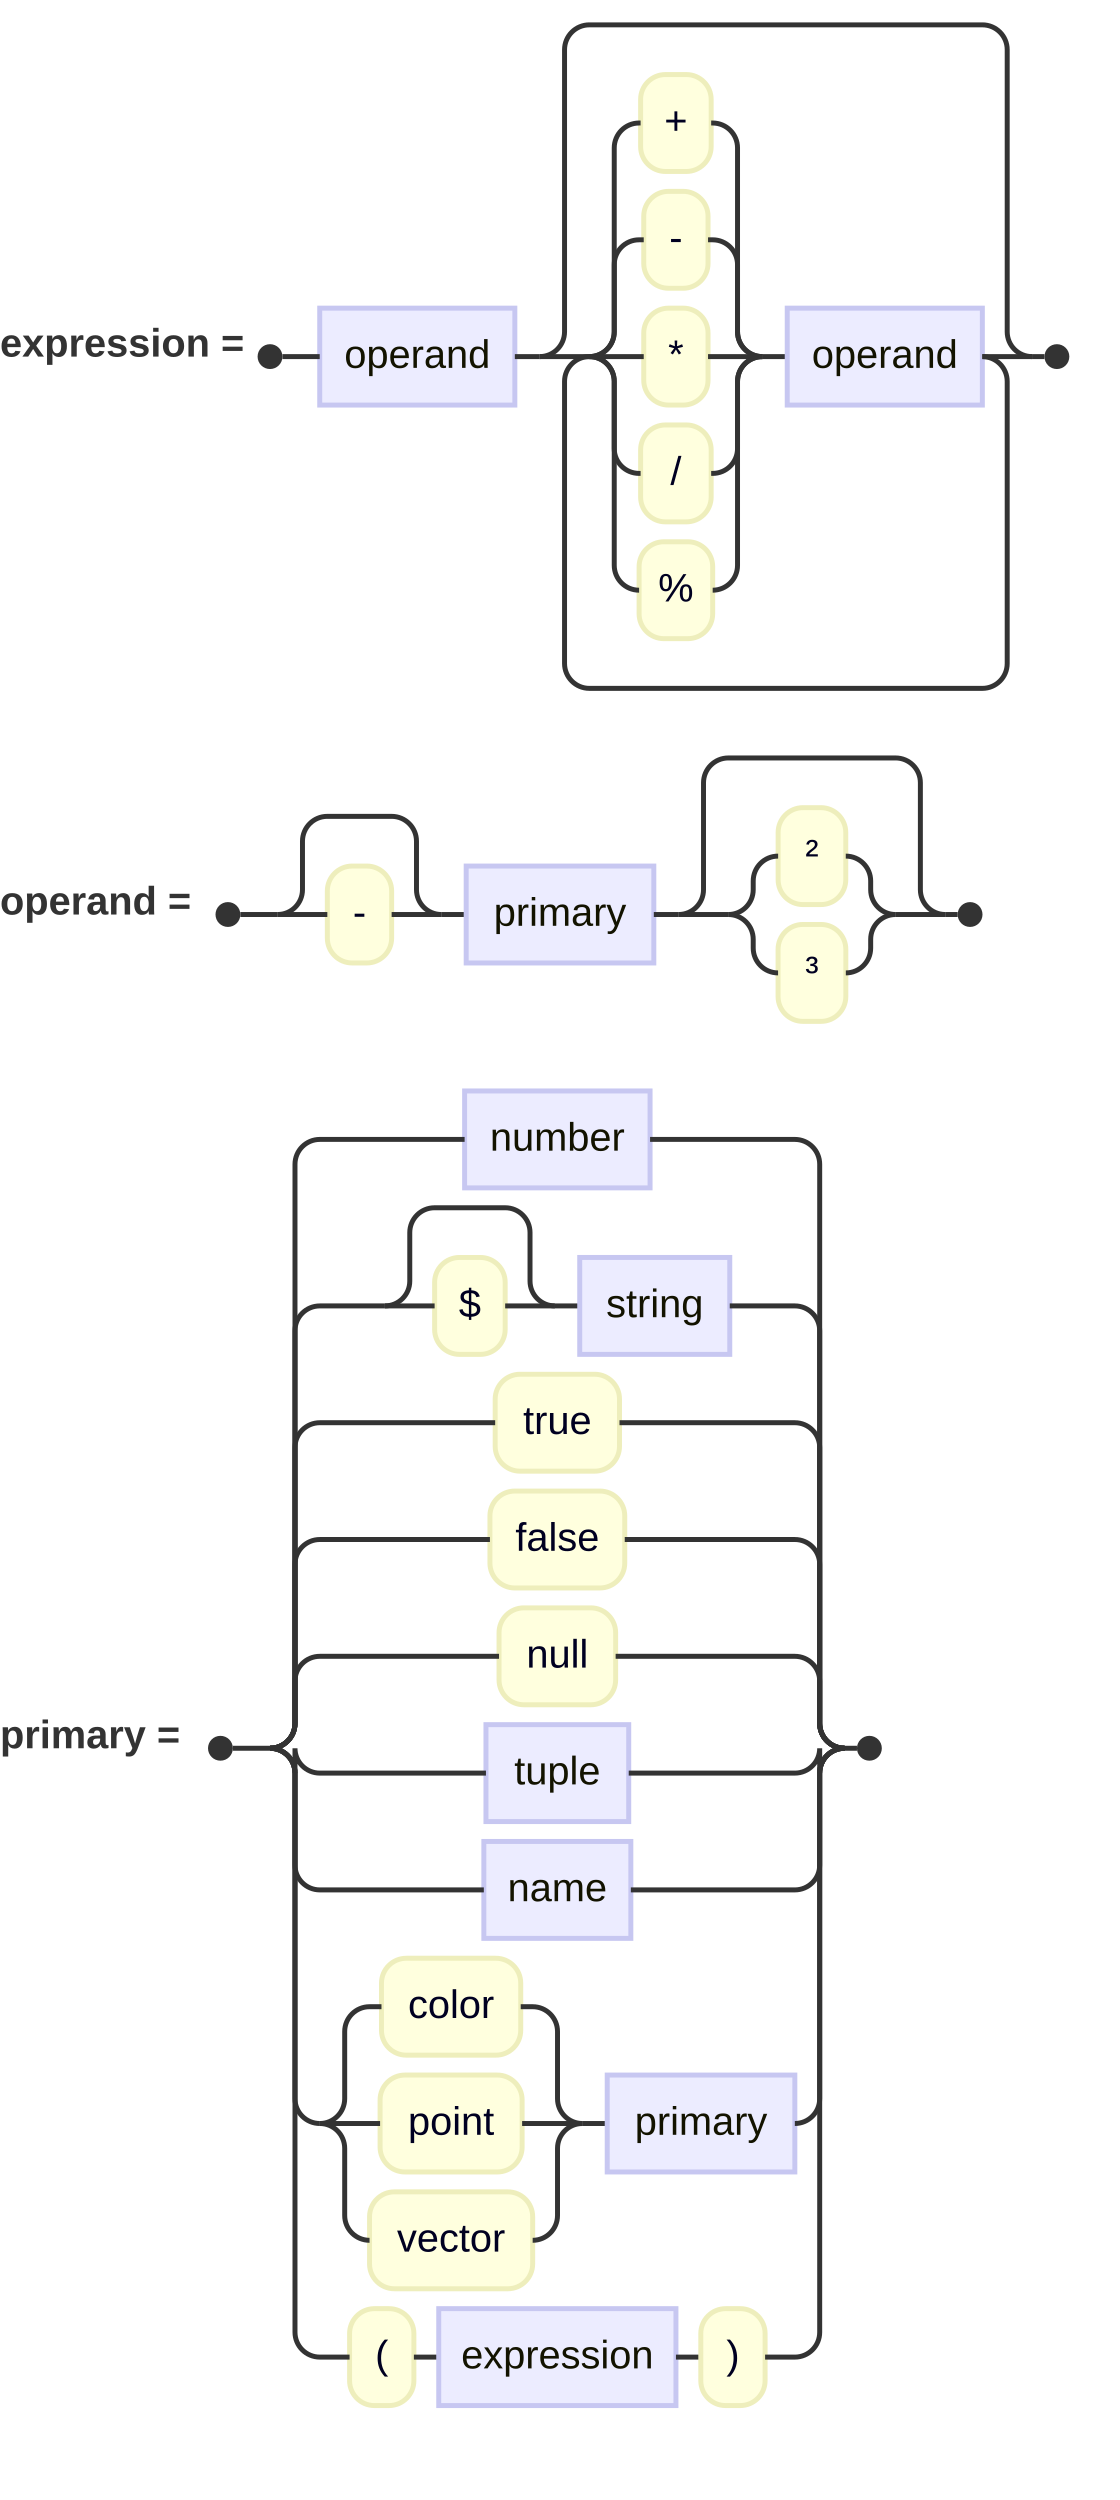
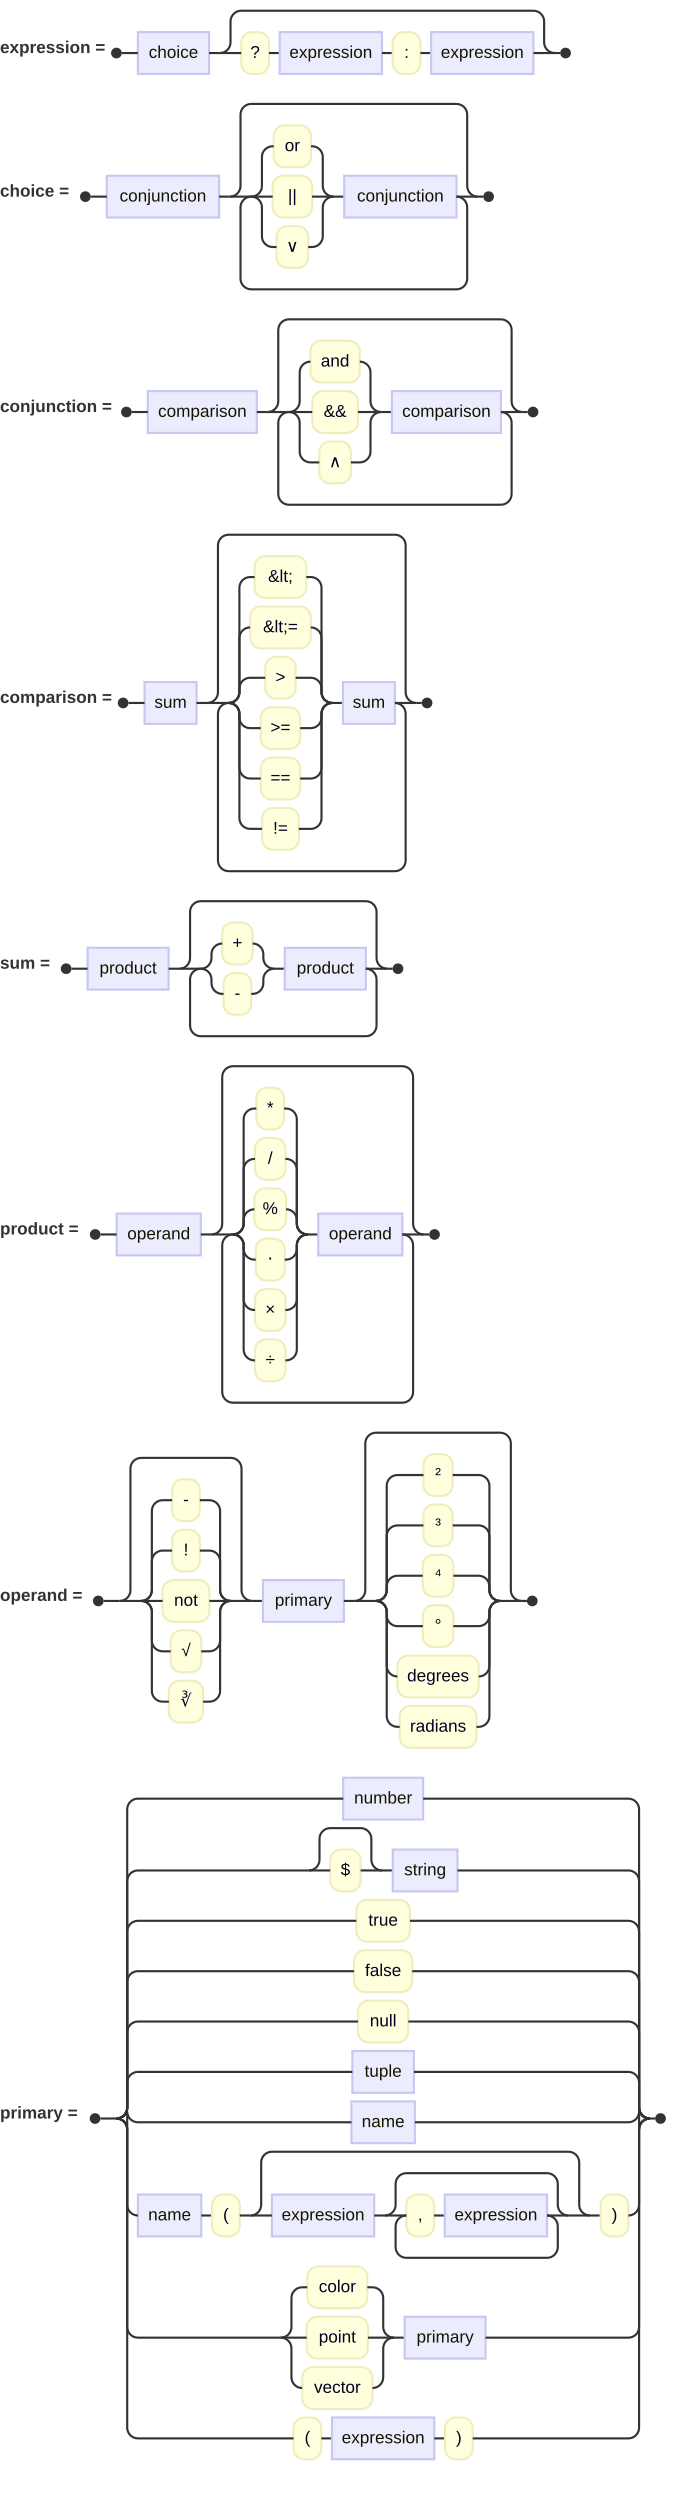
- <svg xmlns="http://www.w3.org/2000/svg" id="my-svg" width="100%" class="railroad-diagram" style="max-width: 450.297px; background-color: transparent;" viewBox="0 0 450.297 1006" role="graphics-document document" aria-roledescription="railroadEbnf">
+ <svg xmlns="http://www.w3.org/2000/svg" id="my-svg" width="100%" class="railroad-diagram" style="max-width: 641.391px; background-color: transparent;" viewBox="0 0 641.391 2333" role="graphics-document document" aria-roledescription="railroadEbnf">
  <style>#my-svg{font-family:"trebuchet ms",verdana,arial,sans-serif;font-size:16px;fill:#333;}@keyframes edge-animation-frame{from{stroke-dashoffset:0;}}@keyframes dash{to{stroke-dashoffset:0;}}#my-svg .edge-animation-slow{stroke-dasharray:9,5!important;stroke-dashoffset:900;animation:dash 50s linear infinite;stroke-linecap:round;}#my-svg .edge-animation-fast{stroke-dasharray:9,5!important;stroke-dashoffset:900;animation:dash 20s linear infinite;stroke-linecap:round;}#my-svg .error-icon{fill:#552222;}#my-svg .error-text{fill:#552222;stroke:#552222;}#my-svg .edge-thickness-normal{stroke-width:1px;}#my-svg .edge-thickness-thick{stroke-width:3.5px;}#my-svg .edge-pattern-solid{stroke-dasharray:0;}#my-svg .edge-thickness-invisible{stroke-width:0;fill:none;}#my-svg .edge-pattern-dashed{stroke-dasharray:3;}#my-svg .edge-pattern-dotted{stroke-dasharray:2;}#my-svg .marker{fill:#333333;stroke:#333333;}#my-svg .marker.cross{stroke:#333333;}#my-svg svg{font-family:"trebuchet ms",verdana,arial,sans-serif;font-size:16px;}#my-svg p{margin:0;}#my-svg .railroad-diagram{font-family:"trebuchet ms",verdana,arial,sans-serif;font-size:16px;}#my-svg .railroad-terminal rect{fill:#ffffde;stroke:hsl(60, 60%, 83.529%);stroke-width:2px;}#my-svg .railroad-terminal text{fill:#000021;font-family:"trebuchet ms",verdana,arial,sans-serif;font-size:16px;text-anchor:middle;dominant-baseline:middle;}#my-svg .railroad-nonterminal rect{fill:#ECECFF;stroke:hsl(240, 60%, 86.275%);stroke-width:2px;}#my-svg .railroad-nonterminal text{fill:#131300;font-family:"trebuchet ms",verdana,arial,sans-serif;font-size:16px;text-anchor:middle;dominant-baseline:middle;}#my-svg .railroad-line{stroke:#333333;stroke-width:2px;fill:none;}#my-svg .railroad-start circle,#my-svg .railroad-end circle{fill:#333333;}#my-svg .railroad-comment ellipse{fill:rgba(232,232,232, 0.8);stroke:hsl(80, 60%, 86.275%);stroke-width:2px;}#my-svg .railroad-comment text{fill:rgb(6.333, 0, 19);font-style:italic;font-family:"trebuchet ms",verdana,arial,sans-serif;font-size:16px;text-anchor:middle;dominant-baseline:middle;}#my-svg .railroad-special rect{fill:hsl(80, 100%, 96.275%);stroke:hsl(80, 60%, 86.275%);stroke-width:2px;stroke-dasharray:5,3;}#my-svg .railroad-special text{fill:#131300;font-family:"trebuchet ms",verdana,arial,sans-serif;font-size:16px;text-anchor:middle;dominant-baseline:middle;}#my-svg .railroad-rule-name{font-weight:bold;fill:#333;font-family:"trebuchet ms",verdana,arial,sans-serif;font-size:16px;}#my-svg .node .neo-node{stroke:#9370DB;}#my-svg [data-look="neo"].node rect,#my-svg [data-look="neo"].cluster rect,#my-svg [data-look="neo"].node polygon{stroke:#9370DB;filter:drop-shadow(1px 2px 2px rgba(185, 185, 185, 1));}#my-svg [data-look="neo"].swimlane.cluster rect{filter:none;}#my-svg [data-look="neo"].node path{stroke:#9370DB;stroke-width:1px;}#my-svg [data-look="neo"].node .outer-path{filter:drop-shadow(1px 2px 2px rgba(185, 185, 185, 1));}#my-svg [data-look="neo"].node .neo-line path{stroke:#9370DB;filter:none;}#my-svg [data-look="neo"].node circle{stroke:#9370DB;filter:drop-shadow(1px 2px 2px rgba(185, 185, 185, 1));}#my-svg [data-look="neo"].node circle .state-start{fill:#000000;}#my-svg [data-look="neo"].icon-shape .icon{fill:#9370DB;filter:drop-shadow(1px 2px 2px rgba(185, 185, 185, 1));}#my-svg [data-look="neo"].icon-shape .icon-neo path{stroke:#9370DB;filter:drop-shadow(1px 2px 2px rgba(185, 185, 185, 1));}#my-svg :root{--mermaid-font-family:"trebuchet ms",verdana,arial,sans-serif;}</style>
  <g />
  <g class="railroad-rule" transform="translate(0, 10)">
    <g transform="translate(128.6562, 0)">
      <g class="railroad-sequence">
-         <g class="railroad-nonterminal" transform="translate(0, 114)">
+         <g class="railroad-nonterminal" transform="translate(0, 20)">
+           <rect x="0" y="0" width="66.469" height="39" />
+           <text x="33.234" y="19.5">choice</text>
+         </g>
+         <path class="railroad-line" d="M 66.469 39.5 L 76.469 39.5" />
+         <g class="railroad-optional" transform="translate(76.46875, 0)">
+           <g class="railroad-sequence" transform="translate(20, 20)">
+             <g class="railroad-terminal" transform="translate(0, 0)">
+               <rect x="0" y="0" width="25.875" height="39" rx="10" ry="10" />
+               <text x="12.938" y="19.5">?</text>
+             </g>
+             <path class="railroad-line" d="M 25.875 19.5 L 35.875 19.5" />
+             <g class="railroad-nonterminal" transform="translate(35.875, 0)">
+               <rect x="0" y="0" width="95.453" height="39" />
+               <text x="47.727" y="19.5">expression</text>
+             </g>
+             <path class="railroad-line" d="M 131.328 19.5 L 141.328 19.5" />
+             <g class="railroad-terminal" transform="translate(141.3281, 0)">
+               <rect x="0" y="0" width="25.875" height="39" rx="10" ry="10" />
+               <text x="12.938" y="19.5">:</text>
+             </g>
+             <path class="railroad-line" d="M 167.203 19.5 L 177.203 19.5" />
+             <g class="railroad-nonterminal" transform="translate(177.2031, 0)">
+               <rect x="0" y="0" width="95.453" height="39" />
+               <text x="47.727" y="19.5">expression</text>
+             </g>
+           </g>
+           <path class="railroad-line" d="M 0 39.5 L 20 39.5" />
+           <path class="railroad-line" d="M 292.656 39.5 L 312.656 39.5" />
+           <path class="railroad-line" d="M 0 39.5 A 10 10 0 0 0 10 29.5 L 10 10 A 10 10 0 0 1 20 0 L 292.656 0 A 10 10 0 0 1 302.656 10 L 302.656 29.5 A 10 10 0 0 0 312.656 39.5" />
+         </g>
+       </g>
+     </g>
+     <g class="railroad-rule-name-group">
+       <text class="railroad-rule-name" x="0" y="39.5">expression =</text>
+     </g>
+     <g class="railroad-start">
+       <circle cx="108.656" cy="39.5" r="5" />
+     </g>
+     <g class="railroad-end">
+       <circle cx="527.781" cy="39.5" r="5" />
+     </g>
+     <path class="railroad-line" d="M 113.656 39.5 L 128.656 39.5" />
+     <path class="railroad-line" d="M 517.781 39.5 L 522.781 39.5" />
+   </g>
+   <g class="railroad-rule" transform="translate(0, 97)">
+     <g transform="translate(99.67188, 0)">
+       <g class="railroad-sequence">
+         <g class="railroad-nonterminal" transform="translate(0, 67)">
+           <rect x="0" y="0" width="104.766" height="39" />
+           <text x="52.383" y="19.5">conjunction</text>
+         </g>
+         <path class="railroad-line" d="M 104.766 86.5 L 114.766 86.5" />
+         <g class="railroad-repetition" transform="translate(114.7656, 0)">
+           <g class="railroad-sequence" transform="translate(20, 20)">
+             <g class="railroad-choice" transform="translate(0, 0)">
+               <g class="railroad-terminal" transform="translate(20.98438, 0)">
+                 <rect x="0" y="0" width="34.812" height="39" rx="10" ry="10" />
+                 <text x="17.406" y="19.5">or</text>
+               </g>
+               <path class="railroad-line" d="M 0 66.5 A 10 10 0 0 0 10 56.5 L 10 29.5 A 10 10 0 0 1 20 19.5 L 20.984 19.5" />
+               <path class="railroad-line" d="M 55.797 19.5 L 56.781 19.5 A 10 10 0 0 1 66.781 29.5 L 66.781 56.5 A 10 10 0 0 0 76.781 66.5" />
+               <g class="railroad-terminal" transform="translate(20, 47)">
+                 <rect x="0" y="0" width="36.781" height="39" rx="10" ry="10" />
+                 <text x="18.391" y="19.5">||</text>
+               </g>
+               <path class="railroad-line" d="M 0 66.5 L 20 66.5" />
+               <path class="railroad-line" d="M 56.781 66.5 L 76.781 66.5" />
+               <g class="railroad-terminal" transform="translate(23.64062, 94)">
+                 <rect x="0" y="0" width="29.5" height="39" rx="10" ry="10" />
+                 <text x="14.75" y="19.5">∨</text>
+               </g>
+               <path class="railroad-line" d="M 0 66.5 A 10 10 0 0 1 10 76.5 L 10 103.5 A 10 10 0 0 0 20 113.5 L 23.641 113.5" />
+               <path class="railroad-line" d="M 53.141 113.5 L 56.781 113.5 A 10 10 0 0 0 66.781 103.5 L 66.781 76.5 A 10 10 0 0 1 76.781 66.5" />
+             </g>
+             <path class="railroad-line" d="M 76.781 66.5 L 86.781 66.5" />
+             <g class="railroad-nonterminal" transform="translate(86.78125, 47)">
+               <rect x="0" y="0" width="104.766" height="39" />
+               <text x="52.383" y="19.5">conjunction</text>
+             </g>
+           </g>
+           <path class="railroad-line" d="M 0 86.5 L 20 86.5" />
+           <path class="railroad-line" d="M 211.547 86.5 L 231.547 86.5" />
+           <path class="railroad-line" d="M 211.547 86.5 A 10 10 0 0 1 221.547 96.5 L 221.547 163 A 10 10 0 0 1 211.547 173 L 20 173 A 10 10 0 0 1 10 163 L 10 96.5 A 10 10 0 0 1 20 86.5" />
+           <path class="railroad-line" d="M 0 86.5 A 10 10 0 0 0 10 76.5 L 10 10 A 10 10 0 0 1 20 0 L 211.547 0 A 10 10 0 0 1 221.547 10 L 221.547 76.5 A 10 10 0 0 0 231.547 86.5" />
+         </g>
+       </g>
+     </g>
+     <g class="railroad-rule-name-group">
+       <text class="railroad-rule-name" x="0" y="86.5">choice =</text>
+     </g>
+     <g class="railroad-start">
+       <circle cx="79.672" cy="86.5" r="5" />
+     </g>
+     <g class="railroad-end">
+       <circle cx="455.984" cy="86.5" r="5" />
+     </g>
+     <path class="railroad-line" d="M 84.672 86.5 L 99.672 86.5" />
+     <path class="railroad-line" d="M 445.984 86.5 L 450.984 86.5" />
+   </g>
+   <g class="railroad-rule" transform="translate(0, 298)">
+     <g transform="translate(137.9688, 0)">
+       <g class="railroad-sequence">
+         <g class="railroad-nonterminal" transform="translate(0, 67)">
+           <rect x="0" y="0" width="101.703" height="39" />
+           <text x="50.852" y="19.5">comparison</text>
+         </g>
+         <path class="railroad-line" d="M 101.703 86.5 L 111.703 86.5" />
+         <g class="railroad-repetition" transform="translate(111.7031, 0)">
+           <g class="railroad-sequence" transform="translate(20, 20)">
+             <g class="railroad-choice" transform="translate(0, 0)">
+               <g class="railroad-terminal" transform="translate(20, 0)">
+                 <rect x="0" y="0" width="46.062" height="39" rx="10" ry="10" />
+                 <text x="23.031" y="19.5">and</text>
+               </g>
+               <path class="railroad-line" d="M 0 66.5 A 10 10 0 0 0 10 56.5 L 10 29.5 A 10 10 0 0 1 20 19.5 L 20 19.5" />
+               <path class="railroad-line" d="M 66.062 19.5 L 66.062 19.5 A 10 10 0 0 1 76.062 29.5 L 76.062 56.5 A 10 10 0 0 0 86.062 66.5" />
+               <g class="railroad-terminal" transform="translate(21.73438, 47)">
+                 <rect x="0" y="0" width="42.594" height="39" rx="10" ry="10" />
+                 <text x="21.297" y="19.5">&amp;&amp;</text>
+               </g>
+               <path class="railroad-line" d="M 0 66.5 L 21.734 66.5" />
+               <path class="railroad-line" d="M 64.328 66.5 L 86.062 66.5" />
+               <g class="railroad-terminal" transform="translate(28.28125, 94)">
+                 <rect x="0" y="0" width="29.5" height="39" rx="10" ry="10" />
+                 <text x="14.75" y="19.5">∧</text>
+               </g>
+               <path class="railroad-line" d="M 0 66.5 A 10 10 0 0 1 10 76.5 L 10 103.5 A 10 10 0 0 0 20 113.5 L 28.281 113.5" />
+               <path class="railroad-line" d="M 57.781 113.5 L 66.062 113.5 A 10 10 0 0 0 76.062 103.5 L 76.062 76.5 A 10 10 0 0 1 86.062 66.5" />
+             </g>
+             <path class="railroad-line" d="M 86.062 66.5 L 96.062 66.5" />
+             <g class="railroad-nonterminal" transform="translate(96.0625, 47)">
+               <rect x="0" y="0" width="101.703" height="39" />
+               <text x="50.852" y="19.5">comparison</text>
+             </g>
+           </g>
+           <path class="railroad-line" d="M 0 86.5 L 20 86.5" />
+           <path class="railroad-line" d="M 217.766 86.5 L 237.766 86.5" />
+           <path class="railroad-line" d="M 217.766 86.5 A 10 10 0 0 1 227.766 96.5 L 227.766 163 A 10 10 0 0 1 217.766 173 L 20 173 A 10 10 0 0 1 10 163 L 10 96.5 A 10 10 0 0 1 20 86.5" />
+           <path class="railroad-line" d="M 0 86.5 A 10 10 0 0 0 10 76.5 L 10 10 A 10 10 0 0 1 20 0 L 217.766 0 A 10 10 0 0 1 227.766 10 L 227.766 76.5 A 10 10 0 0 0 237.766 86.5" />
+         </g>
+       </g>
+     </g>
+     <g class="railroad-rule-name-group">
+       <text class="railroad-rule-name" x="0" y="86.5">conjunction =</text>
+     </g>
+     <g class="railroad-start">
+       <circle cx="117.969" cy="86.5" r="5" />
+     </g>
+     <g class="railroad-end">
+       <circle cx="497.438" cy="86.5" r="5" />
+     </g>
+     <path class="railroad-line" d="M 122.969 86.5 L 137.969 86.5" />
+     <path class="railroad-line" d="M 487.438 86.5 L 492.438 86.5" />
+   </g>
+   <g class="railroad-rule" transform="translate(0, 499)">
+     <g transform="translate(134.9062, 0)">
+       <g class="railroad-sequence">
+         <g class="railroad-nonterminal" transform="translate(0, 137.5)">
+           <rect x="0" y="0" width="48.5" height="39" />
+           <text x="24.25" y="19.5">sum</text>
+         </g>
+         <path class="railroad-line" d="M 48.5 157 L 58.5 157" />
+         <g class="railroad-repetition" transform="translate(58.5, 0)">
+           <g class="railroad-sequence" transform="translate(20, 20)">
+             <g class="railroad-choice" transform="translate(0, 0)">
+               <g class="railroad-terminal" transform="translate(24.19531, 0)">
+                 <rect x="0" y="0" width="48.234" height="39" rx="10" ry="10" />
+                 <text x="24.117" y="19.5">&amp;lt;</text>
+               </g>
+               <path class="railroad-line" d="M 0 137 A 10 10 0 0 0 10 127 L 10 29.5 A 10 10 0 0 1 20 19.5 L 24.195 19.5" />
+               <path class="railroad-line" d="M 72.43 19.5 L 76.625 19.5 A 10 10 0 0 1 86.625 29.5 L 86.625 127 A 10 10 0 0 0 96.625 137" />
+               <g class="railroad-terminal" transform="translate(20, 47)">
+                 <rect x="0" y="0" width="56.625" height="39" rx="10" ry="10" />
+                 <text x="28.312" y="19.5">&amp;lt;=</text>
+               </g>
+               <path class="railroad-line" d="M 0 137 A 10 10 0 0 0 10 127 L 10 76.5 A 10 10 0 0 1 20 66.5 L 20 66.5" />
+               <path class="railroad-line" d="M 76.625 66.5 L 76.625 66.5 A 10 10 0 0 1 86.625 76.5 L 86.625 127 A 10 10 0 0 0 96.625 137" />
+               <g class="railroad-terminal" transform="translate(34.11719, 94)">
+                 <rect x="0" y="0" width="28.391" height="39" rx="10" ry="10" />
+                 <text x="14.195" y="19.5">&gt;</text>
+               </g>
+               <path class="railroad-line" d="M 0 137 A 10 10 0 0 0 10 127 L 10 123.5 A 10 10 0 0 1 20 113.5 L 34.117 113.5" />
+               <path class="railroad-line" d="M 62.508 113.5 L 76.625 113.5 A 10 10 0 0 1 86.625 123.5 L 86.625 127 A 10 10 0 0 0 96.625 137" />
+               <g class="railroad-terminal" transform="translate(29.92188, 141)">
+                 <rect x="0" y="0" width="36.781" height="39" rx="10" ry="10" />
+                 <text x="18.391" y="19.5">&gt;=</text>
+               </g>
+               <path class="railroad-line" d="M 0 137 A 10 10 0 0 1 10 147 L 10 150.5 A 10 10 0 0 0 20 160.5 L 29.922 160.5" />
+               <path class="railroad-line" d="M 66.703 160.5 L 76.625 160.5 A 10 10 0 0 0 86.625 150.5 L 86.625 147 A 10 10 0 0 1 96.625 137" />
+               <g class="railroad-terminal" transform="translate(29.92188, 188)">
+                 <rect x="0" y="0" width="36.781" height="39" rx="10" ry="10" />
+                 <text x="18.391" y="19.5">==</text>
+               </g>
+               <path class="railroad-line" d="M 0 137 A 10 10 0 0 1 10 147 L 10 197.5 A 10 10 0 0 0 20 207.5 L 29.922 207.5" />
+               <path class="railroad-line" d="M 66.703 207.5 L 76.625 207.5 A 10 10 0 0 0 86.625 197.5 L 86.625 147 A 10 10 0 0 1 96.625 137" />
+               <g class="railroad-terminal" transform="translate(31.17969, 235)">
+                 <rect x="0" y="0" width="34.266" height="39" rx="10" ry="10" />
+                 <text x="17.133" y="19.5">!=</text>
+               </g>
+               <path class="railroad-line" d="M 0 137 A 10 10 0 0 1 10 147 L 10 244.5 A 10 10 0 0 0 20 254.5 L 31.18 254.5" />
+               <path class="railroad-line" d="M 65.445 254.5 L 76.625 254.5 A 10 10 0 0 0 86.625 244.5 L 86.625 147 A 10 10 0 0 1 96.625 137" />
+             </g>
+             <path class="railroad-line" d="M 96.625 137 L 106.625 137" />
+             <g class="railroad-nonterminal" transform="translate(106.625, 117.5)">
+               <rect x="0" y="0" width="48.5" height="39" />
+               <text x="24.25" y="19.5">sum</text>
+             </g>
+           </g>
+           <path class="railroad-line" d="M 0 157 L 20 157" />
+           <path class="railroad-line" d="M 175.125 157 L 195.125 157" />
+           <path class="railroad-line" d="M 175.125 157 A 10 10 0 0 1 185.125 167 L 185.125 304 A 10 10 0 0 1 175.125 314 L 20 314 A 10 10 0 0 1 10 304 L 10 167 A 10 10 0 0 1 20 157" />
+           <path class="railroad-line" d="M 0 157 A 10 10 0 0 0 10 147 L 10 10 A 10 10 0 0 1 20 0 L 175.125 0 A 10 10 0 0 1 185.125 10 L 185.125 147 A 10 10 0 0 0 195.125 157" />
+         </g>
+       </g>
+     </g>
+     <g class="railroad-rule-name-group">
+       <text class="railroad-rule-name" x="0" y="157">comparison =</text>
+     </g>
+     <g class="railroad-start">
+       <circle cx="114.906" cy="157" r="5" />
+     </g>
+     <g class="railroad-end">
+       <circle cx="398.531" cy="157" r="5" />
+     </g>
+     <path class="railroad-line" d="M 119.906 157 L 134.906 157" />
+     <path class="railroad-line" d="M 388.531 157 L 393.531 157" />
+   </g>
+   <g class="railroad-rule" transform="translate(0, 841)">
+     <g transform="translate(81.71875, 0)">
+       <g class="railroad-sequence">
+         <g class="railroad-nonterminal" transform="translate(0, 43.5)">
+           <rect x="0" y="0" width="75.641" height="39" />
+           <text x="37.82" y="19.5">product</text>
+         </g>
+         <path class="railroad-line" d="M 75.641 63 L 85.641 63" />
+         <g class="railroad-repetition" transform="translate(85.64062, 0)">
+           <g class="railroad-sequence" transform="translate(20, 20)">
+             <g class="railroad-choice" transform="translate(0, 0)">
+               <g class="railroad-terminal" transform="translate(20, 0)">
+                 <rect x="0" y="0" width="28.391" height="39" rx="10" ry="10" />
+                 <text x="14.195" y="19.5">+</text>
+               </g>
+               <path class="railroad-line" d="M 0 43 A 10 10 0 0 0 10 33 L 10 29.5 A 10 10 0 0 1 20 19.5 L 20 19.5" />
+               <path class="railroad-line" d="M 48.391 19.5 L 48.391 19.5 A 10 10 0 0 1 58.391 29.5 L 58.391 33 A 10 10 0 0 0 68.391 43" />
+               <g class="railroad-terminal" transform="translate(21.25781, 47)">
+                 <rect x="0" y="0" width="25.875" height="39" rx="10" ry="10" />
+                 <text x="12.938" y="19.5">-</text>
+               </g>
+               <path class="railroad-line" d="M 0 43 A 10 10 0 0 1 10 53 L 10 56.5 A 10 10 0 0 0 20 66.5 L 21.258 66.5" />
+               <path class="railroad-line" d="M 47.133 66.5 L 48.391 66.5 A 10 10 0 0 0 58.391 56.5 L 58.391 53 A 10 10 0 0 1 68.391 43" />
+             </g>
+             <path class="railroad-line" d="M 68.391 43 L 78.391 43" />
+             <g class="railroad-nonterminal" transform="translate(78.39062, 23.5)">
+               <rect x="0" y="0" width="75.641" height="39" />
+               <text x="37.82" y="19.5">product</text>
+             </g>
+           </g>
+           <path class="railroad-line" d="M 0 63 L 20 63" />
+           <path class="railroad-line" d="M 174.031 63 L 194.031 63" />
+           <path class="railroad-line" d="M 174.031 63 A 10 10 0 0 1 184.031 73 L 184.031 116 A 10 10 0 0 1 174.031 126 L 20 126 A 10 10 0 0 1 10 116 L 10 73 A 10 10 0 0 1 20 63" />
+           <path class="railroad-line" d="M 0 63 A 10 10 0 0 0 10 53 L 10 10 A 10 10 0 0 1 20 0 L 174.031 0 A 10 10 0 0 1 184.031 10 L 184.031 53 A 10 10 0 0 0 194.031 63" />
+         </g>
+       </g>
+     </g>
+     <g class="railroad-rule-name-group">
+       <text class="railroad-rule-name" x="0" y="63">sum =</text>
+     </g>
+     <g class="railroad-start">
+       <circle cx="61.719" cy="63" r="5" />
+     </g>
+     <g class="railroad-end">
+       <circle cx="371.391" cy="63" r="5" />
+     </g>
+     <path class="railroad-line" d="M 66.719 63 L 81.719 63" />
+     <path class="railroad-line" d="M 361.391 63 L 366.391 63" />
+   </g>
+   <g class="railroad-rule" transform="translate(0, 995)">
+     <g transform="translate(108.8594, 0)">
+       <g class="railroad-sequence">
+         <g class="railroad-nonterminal" transform="translate(0, 137.5)">
          <rect x="0" y="0" width="78.516" height="39" />
          <text x="39.258" y="19.5">operand</text>
        </g>
-         <path class="railroad-line" d="M 78.516 133.5 L 88.516 133.5" />
+         <path class="railroad-line" d="M 78.516 157 L 88.516 157" />
        <g class="railroad-repetition" transform="translate(88.51562, 0)">
          <g class="railroad-sequence" transform="translate(20, 20)">
            <g class="railroad-choice" transform="translate(0, 0)">
-               <g class="railroad-terminal" transform="translate(20.60938, 0)">
-                 <rect x="0" y="0" width="28.391" height="39" rx="10" ry="10" />
-                 <text x="14.195" y="19.5">+</text>
-               </g>
-               <path class="railroad-line" d="M 0 113.5 A 10 10 0 0 0 10 103.5 L 10 29.5 A 10 10 0 0 1 20 19.5 L 20.609 19.5" />
-               <path class="railroad-line" d="M 49 19.5 L 49.609 19.5 A 10 10 0 0 1 59.609 29.5 L 59.609 103.5 A 10 10 0 0 0 69.609 113.5" />
-               <g class="railroad-terminal" transform="translate(21.86719, 47)">
-                 <rect x="0" y="0" width="25.875" height="39" rx="10" ry="10" />
-                 <text x="12.938" y="19.5">-</text>
-               </g>
-               <path class="railroad-line" d="M 0 113.5 A 10 10 0 0 0 10 103.5 L 10 76.5 A 10 10 0 0 1 20 66.5 L 21.867 66.5" />
-               <path class="railroad-line" d="M 47.742 66.5 L 49.609 66.5 A 10 10 0 0 1 59.609 76.5 L 59.609 103.5 A 10 10 0 0 0 69.609 113.5" />
-               <g class="railroad-terminal" transform="translate(21.86719, 94)">
+               <g class="railroad-terminal" transform="translate(21.86719, 0)">
                <rect x="0" y="0" width="25.875" height="39" rx="10" ry="10" />
                <text x="12.938" y="19.5">*</text>
              </g>
-               <path class="railroad-line" d="M 0 113.5 L 21.867 113.5" />
-               <path class="railroad-line" d="M 47.742 113.5 L 69.609 113.5" />
-               <g class="railroad-terminal" transform="translate(20.60938, 141)">
+               <path class="railroad-line" d="M 0 137 A 10 10 0 0 0 10 127 L 10 29.5 A 10 10 0 0 1 20 19.5 L 21.867 19.5" />
+               <path class="railroad-line" d="M 47.742 19.5 L 49.609 19.5 A 10 10 0 0 1 59.609 29.5 L 59.609 127 A 10 10 0 0 0 69.609 137" />
+               <g class="railroad-terminal" transform="translate(20.60938, 47)">
                <rect x="0" y="0" width="28.391" height="39" rx="10" ry="10" />
                <text x="14.195" y="19.5">/</text>
              </g>
-               <path class="railroad-line" d="M 0 113.5 A 10 10 0 0 1 10 123.5 L 10 150.5 A 10 10 0 0 0 20 160.5 L 20.609 160.5" />
-               <path class="railroad-line" d="M 49 160.5 L 49.609 160.5 A 10 10 0 0 0 59.609 150.5 L 59.609 123.5 A 10 10 0 0 1 69.609 113.5" />
-               <g class="railroad-terminal" transform="translate(20, 188)">
+               <path class="railroad-line" d="M 0 137 A 10 10 0 0 0 10 127 L 10 76.5 A 10 10 0 0 1 20 66.5 L 20.609 66.5" />
+               <path class="railroad-line" d="M 49 66.5 L 49.609 66.5 A 10 10 0 0 1 59.609 76.5 L 59.609 127 A 10 10 0 0 0 69.609 137" />
+               <g class="railroad-terminal" transform="translate(20, 94)">
                <rect x="0" y="0" width="29.609" height="39" rx="10" ry="10" />
                <text x="14.805" y="19.5">%</text>
              </g>
-               <path class="railroad-line" d="M 0 113.5 A 10 10 0 0 1 10 123.5 L 10 197.5 A 10 10 0 0 0 20 207.5 L 20 207.5" />
-               <path class="railroad-line" d="M 49.609 207.5 L 49.609 207.5 A 10 10 0 0 0 59.609 197.5 L 59.609 123.5 A 10 10 0 0 1 69.609 113.5" />
-             </g>
-             <path class="railroad-line" d="M 69.609 113.5 L 79.609 113.5" />
-             <g class="railroad-nonterminal" transform="translate(79.60938, 94)">
+               <path class="railroad-line" d="M 0 137 A 10 10 0 0 0 10 127 L 10 123.5 A 10 10 0 0 1 20 113.5 L 20 113.5" />
+               <path class="railroad-line" d="M 49.609 113.5 L 49.609 113.5 A 10 10 0 0 1 59.609 123.5 L 59.609 127 A 10 10 0 0 0 69.609 137" />
+               <g class="railroad-terminal" transform="translate(21.27344, 141)">
+                 <rect x="0" y="0" width="27.062" height="39" rx="10" ry="10" />
+                 <text x="13.531" y="19.5">⋅</text>
+               </g>
+               <path class="railroad-line" d="M 0 137 A 10 10 0 0 1 10 147 L 10 150.5 A 10 10 0 0 0 20 160.5 L 21.273 160.5" />
+               <path class="railroad-line" d="M 48.336 160.5 L 49.609 160.5 A 10 10 0 0 0 59.609 150.5 L 59.609 147 A 10 10 0 0 1 69.609 137" />
+               <g class="railroad-terminal" transform="translate(20.60938, 188)">
+                 <rect x="0" y="0" width="28.391" height="39" rx="10" ry="10" />
+                 <text x="14.195" y="19.5">×</text>
+               </g>
+               <path class="railroad-line" d="M 0 137 A 10 10 0 0 1 10 147 L 10 197.5 A 10 10 0 0 0 20 207.5 L 20.609 207.5" />
+               <path class="railroad-line" d="M 49 207.5 L 49.609 207.5 A 10 10 0 0 0 59.609 197.5 L 59.609 147 A 10 10 0 0 1 69.609 137" />
+               <g class="railroad-terminal" transform="translate(20.60938, 235)">
+                 <rect x="0" y="0" width="28.391" height="39" rx="10" ry="10" />
+                 <text x="14.195" y="19.5">÷</text>
+               </g>
+               <path class="railroad-line" d="M 0 137 A 10 10 0 0 1 10 147 L 10 244.5 A 10 10 0 0 0 20 254.5 L 20.609 254.5" />
+               <path class="railroad-line" d="M 49 254.5 L 49.609 254.5 A 10 10 0 0 0 59.609 244.5 L 59.609 147 A 10 10 0 0 1 69.609 137" />
+             </g>
+             <path class="railroad-line" d="M 69.609 137 L 79.609 137" />
+             <g class="railroad-nonterminal" transform="translate(79.60938, 117.5)">
              <rect x="0" y="0" width="78.516" height="39" />
              <text x="39.258" y="19.5">operand</text>
            </g>
          </g>
-           <path class="railroad-line" d="M 0 133.5 L 20 133.5" />
-           <path class="railroad-line" d="M 178.125 133.5 L 198.125 133.5" />
-           <path class="railroad-line" d="M 178.125 133.5 A 10 10 0 0 1 188.125 143.5 L 188.125 257 A 10 10 0 0 1 178.125 267 L 20 267 A 10 10 0 0 1 10 257 L 10 143.5 A 10 10 0 0 1 20 133.5" />
-           <path class="railroad-line" d="M 0 133.5 A 10 10 0 0 0 10 123.5 L 10 10 A 10 10 0 0 1 20 0 L 178.125 0 A 10 10 0 0 1 188.125 10 L 188.125 123.5 A 10 10 0 0 0 198.125 133.5" />
-         </g>
-       </g>
-     </g>
-     <g class="railroad-rule-name-group">
-       <text class="railroad-rule-name" x="0" y="133.5">expression =</text>
-     </g>
-     <g class="railroad-start">
-       <circle cx="108.656" cy="133.5" r="5" />
-     </g>
-     <g class="railroad-end">
-       <circle cx="425.297" cy="133.5" r="5" />
-     </g>
-     <path class="railroad-line" d="M 113.656 133.5 L 128.656 133.5" />
-     <path class="railroad-line" d="M 415.297 133.5 L 420.297 133.5" />
-   </g>
-   <g class="railroad-rule" transform="translate(0, 305)">
+           <path class="railroad-line" d="M 0 157 L 20 157" />
+           <path class="railroad-line" d="M 178.125 157 L 198.125 157" />
+           <path class="railroad-line" d="M 178.125 157 A 10 10 0 0 1 188.125 167 L 188.125 304 A 10 10 0 0 1 178.125 314 L 20 314 A 10 10 0 0 1 10 304 L 10 167 A 10 10 0 0 1 20 157" />
+           <path class="railroad-line" d="M 0 157 A 10 10 0 0 0 10 147 L 10 10 A 10 10 0 0 1 20 0 L 178.125 0 A 10 10 0 0 1 188.125 10 L 188.125 147 A 10 10 0 0 0 198.125 157" />
+         </g>
+       </g>
+     </g>
+     <g class="railroad-rule-name-group">
+       <text class="railroad-rule-name" x="0" y="157">product =</text>
+     </g>
+     <g class="railroad-start">
+       <circle cx="88.859" cy="157" r="5" />
+     </g>
+     <g class="railroad-end">
+       <circle cx="405.5" cy="157" r="5" />
+     </g>
+     <path class="railroad-line" d="M 93.859 157 L 108.859 157" />
+     <path class="railroad-line" d="M 395.5 157 L 400.5 157" />
+   </g>
+   <g class="railroad-rule" transform="translate(0, 1337)">
    <g transform="translate(111.7188, 0)">
      <g class="railroad-sequence">
        <g class="railroad-optional" transform="translate(0, 23.5)">
-           <g class="railroad-terminal" transform="translate(20, 20)">
-             <rect x="0" y="0" width="25.875" height="39" rx="10" ry="10" />
-             <text x="12.938" y="19.5">-</text>
-           </g>
-           <path class="railroad-line" d="M 0 39.5 L 20 39.5" />
-           <path class="railroad-line" d="M 45.875 39.5 L 65.875 39.5" />
-           <path class="railroad-line" d="M 0 39.5 A 10 10 0 0 0 10 29.5 L 10 10 A 10 10 0 0 1 20 0 L 45.875 0 A 10 10 0 0 1 55.875 10 L 55.875 29.5 A 10 10 0 0 0 65.875 39.5" />
-         </g>
-         <path class="railroad-line" d="M 65.875 63 L 75.875 63" />
-         <g class="railroad-nonterminal" transform="translate(75.875, 43.5)">
+           <g class="railroad-choice" transform="translate(20, 20)">
+             <g class="railroad-terminal" transform="translate(28.89844, 0)">
+               <rect x="0" y="0" width="25.875" height="39" rx="10" ry="10" />
+               <text x="12.938" y="19.5">-</text>
+             </g>
+             <path class="railroad-line" d="M 0 113.5 A 10 10 0 0 0 10 103.5 L 10 29.5 A 10 10 0 0 1 20 19.5 L 28.898 19.5" />
+             <path class="railroad-line" d="M 54.773 19.5 L 63.672 19.5 A 10 10 0 0 1 73.672 29.5 L 73.672 103.5 A 10 10 0 0 0 83.672 113.5" />
+             <g class="railroad-terminal" transform="translate(28.89844, 47)">
+               <rect x="0" y="0" width="25.875" height="39" rx="10" ry="10" />
+               <text x="12.938" y="19.5">!</text>
+             </g>
+             <path class="railroad-line" d="M 0 113.5 A 10 10 0 0 0 10 103.5 L 10 76.5 A 10 10 0 0 1 20 66.5 L 28.898 66.5" />
+             <path class="railroad-line" d="M 54.773 66.5 L 63.672 66.5 A 10 10 0 0 1 73.672 76.5 L 73.672 103.5 A 10 10 0 0 0 83.672 113.5" />
+             <g class="railroad-terminal" transform="translate(20, 94)">
+               <rect x="0" y="0" width="43.672" height="39" rx="10" ry="10" />
+               <text x="21.836" y="19.5">not</text>
+             </g>
+             <path class="railroad-line" d="M 0 113.5 L 20 113.5" />
+             <path class="railroad-line" d="M 63.672 113.5 L 83.672 113.5" />
+             <g class="railroad-terminal" transform="translate(27.58594, 141)">
+               <rect x="0" y="0" width="28.5" height="39" rx="10" ry="10" />
+               <text x="14.25" y="19.5">√</text>
+             </g>
+             <path class="railroad-line" d="M 0 113.5 A 10 10 0 0 1 10 123.5 L 10 150.5 A 10 10 0 0 0 20 160.5 L 27.586 160.5" />
+             <path class="railroad-line" d="M 56.086 160.5 L 63.672 160.5 A 10 10 0 0 0 73.672 150.5 L 73.672 123.5 A 10 10 0 0 1 83.672 113.5" />
+             <g class="railroad-terminal" transform="translate(25.84375, 188)">
+               <rect x="0" y="0" width="31.984" height="39" rx="10" ry="10" />
+               <text x="15.992" y="19.5">∛</text>
+             </g>
+             <path class="railroad-line" d="M 0 113.5 A 10 10 0 0 1 10 123.5 L 10 197.5 A 10 10 0 0 0 20 207.5 L 25.844 207.5" />
+             <path class="railroad-line" d="M 57.828 207.5 L 63.672 207.5 A 10 10 0 0 0 73.672 197.5 L 73.672 123.5 A 10 10 0 0 1 83.672 113.5" />
+           </g>
+           <path class="railroad-line" d="M 0 133.5 L 20 133.5" />
+           <path class="railroad-line" d="M 103.672 133.5 L 123.672 133.5" />
+           <path class="railroad-line" d="M 0 133.5 A 10 10 0 0 0 10 123.5 L 10 10 A 10 10 0 0 1 20 0 L 103.672 0 A 10 10 0 0 1 113.672 10 L 113.672 123.5 A 10 10 0 0 0 123.672 133.5" />
+         </g>
+         <path class="railroad-line" d="M 123.672 157 L 133.672 157" />
+         <g class="railroad-nonterminal" transform="translate(133.6719, 137.5)">
          <rect x="0" y="0" width="75.5" height="39" />
          <text x="37.75" y="19.5">primary</text>
        </g>
-         <path class="railroad-line" d="M 151.375 63 L 161.375 63" />
-         <g class="railroad-optional" transform="translate(161.375, 0)">
+         <path class="railroad-line" d="M 209.172 157 L 219.172 157" />
+         <g class="railroad-optional" transform="translate(219.1719, 0)">
          <g class="railroad-choice" transform="translate(20, 20)">
-             <g class="railroad-terminal" transform="translate(20.02344, 0)">
+             <g class="railroad-terminal" transform="translate(44.30469, 0)">
              <rect x="0" y="0" width="27.219" height="39" rx="10" ry="10" />
              <text x="13.609" y="19.5">²</text>
            </g>
-             <path class="railroad-line" d="M 0 43 A 10 10 0 0 0 10 33 L 10 29.5 A 10 10 0 0 1 20 19.5 L 20.023 19.5" />
-             <path class="railroad-line" d="M 47.242 19.5 L 47.266 19.5 A 10 10 0 0 1 57.266 29.5 L 57.266 33 A 10 10 0 0 0 67.266 43" />
-             <g class="railroad-terminal" transform="translate(20, 47)">
+             <path class="railroad-line" d="M 0 137 A 10 10 0 0 0 10 127 L 10 29.5 A 10 10 0 0 1 20 19.5 L 44.305 19.5" />
+             <path class="railroad-line" d="M 71.523 19.5 L 95.828 19.5 A 10 10 0 0 1 105.828 29.5 L 105.828 127 A 10 10 0 0 0 115.828 137" />
+             <g class="railroad-terminal" transform="translate(44.28125, 47)">
              <rect x="0" y="0" width="27.266" height="39" rx="10" ry="10" />
              <text x="13.633" y="19.5">³</text>
            </g>
-             <path class="railroad-line" d="M 0 43 A 10 10 0 0 1 10 53 L 10 56.5 A 10 10 0 0 0 20 66.5 L 20 66.5" />
-             <path class="railroad-line" d="M 47.266 66.5 L 47.266 66.5 A 10 10 0 0 0 57.266 56.5 L 57.266 53 A 10 10 0 0 1 67.266 43" />
-           </g>
-           <path class="railroad-line" d="M 0 63 L 20 63" />
-           <path class="railroad-line" d="M 87.266 63 L 107.266 63" />
-           <path class="railroad-line" d="M 0 63 A 10 10 0 0 0 10 53 L 10 10 A 10 10 0 0 1 20 0 L 87.266 0 A 10 10 0 0 1 97.266 10 L 97.266 53 A 10 10 0 0 0 107.266 63" />
-         </g>
-       </g>
-     </g>
-     <g class="railroad-rule-name-group">
-       <text class="railroad-rule-name" x="0" y="63">operand =</text>
-     </g>
-     <g class="railroad-start">
-       <circle cx="91.719" cy="63" r="5" />
-     </g>
-     <g class="railroad-end">
-       <circle cx="390.359" cy="63" r="5" />
-     </g>
-     <path class="railroad-line" d="M 96.719 63 L 111.719 63" />
-     <path class="railroad-line" d="M 380.359 63 L 385.359 63" />
-   </g>
-   <g class="railroad-rule" transform="translate(0, 439)">
+             <path class="railroad-line" d="M 0 137 A 10 10 0 0 0 10 127 L 10 76.5 A 10 10 0 0 1 20 66.5 L 44.281 66.5" />
+             <path class="railroad-line" d="M 71.547 66.5 L 95.828 66.5 A 10 10 0 0 1 105.828 76.5 L 105.828 127 A 10 10 0 0 0 115.828 137" />
+             <g class="railroad-terminal" transform="translate(43.57812, 94)">
+               <rect x="0" y="0" width="28.672" height="39" rx="10" ry="10" />
+               <text x="14.336" y="19.5">⁴</text>
+             </g>
+             <path class="railroad-line" d="M 0 137 A 10 10 0 0 0 10 127 L 10 123.5 A 10 10 0 0 1 20 113.5 L 43.578 113.5" />
+             <path class="railroad-line" d="M 72.25 113.5 L 95.828 113.5 A 10 10 0 0 1 105.828 123.5 L 105.828 127 A 10 10 0 0 0 115.828 137" />
+             <g class="railroad-terminal" transform="translate(43.71875, 141)">
+               <rect x="0" y="0" width="28.391" height="39" rx="10" ry="10" />
+               <text x="14.195" y="19.5">°</text>
+             </g>
+             <path class="railroad-line" d="M 0 137 A 10 10 0 0 1 10 147 L 10 150.5 A 10 10 0 0 0 20 160.5 L 43.719 160.5" />
+             <path class="railroad-line" d="M 72.109 160.5 L 95.828 160.5 A 10 10 0 0 0 105.828 150.5 L 105.828 147 A 10 10 0 0 1 115.828 137" />
+             <g class="railroad-terminal" transform="translate(20, 188)">
+               <rect x="0" y="0" width="75.828" height="39" rx="10" ry="10" />
+               <text x="37.914" y="19.5">degrees</text>
+             </g>
+             <path class="railroad-line" d="M 0 137 A 10 10 0 0 1 10 147 L 10 197.5 A 10 10 0 0 0 20 207.5 L 20 207.5" />
+             <path class="railroad-line" d="M 95.828 207.5 L 95.828 207.5 A 10 10 0 0 0 105.828 197.5 L 105.828 147 A 10 10 0 0 1 115.828 137" />
+             <g class="railroad-terminal" transform="translate(22.04688, 235)">
+               <rect x="0" y="0" width="71.734" height="39" rx="10" ry="10" />
+               <text x="35.867" y="19.5">radians</text>
+             </g>
+             <path class="railroad-line" d="M 0 137 A 10 10 0 0 1 10 147 L 10 244.5 A 10 10 0 0 0 20 254.5 L 22.047 254.5" />
+             <path class="railroad-line" d="M 93.781 254.5 L 95.828 254.5 A 10 10 0 0 0 105.828 244.5 L 105.828 147 A 10 10 0 0 1 115.828 137" />
+           </g>
+           <path class="railroad-line" d="M 0 157 L 20 157" />
+           <path class="railroad-line" d="M 135.828 157 L 155.828 157" />
+           <path class="railroad-line" d="M 0 157 A 10 10 0 0 0 10 147 L 10 10 A 10 10 0 0 1 20 0 L 135.828 0 A 10 10 0 0 1 145.828 10 L 145.828 147 A 10 10 0 0 0 155.828 157" />
+         </g>
+       </g>
+     </g>
+     <g class="railroad-rule-name-group">
+       <text class="railroad-rule-name" x="0" y="157">operand =</text>
+     </g>
+     <g class="railroad-start">
+       <circle cx="91.719" cy="157" r="5" />
+     </g>
+     <g class="railroad-end">
+       <circle cx="496.719" cy="157" r="5" />
+     </g>
+     <path class="railroad-line" d="M 96.719 157 L 111.719 157" />
+     <path class="railroad-line" d="M 486.719 157 L 491.719 157" />
+   </g>
+   <g class="railroad-rule" transform="translate(0, 1659)">
    <g transform="translate(108.7031, 0)">
      <g class="railroad-choice">
-         <g class="railroad-nonterminal" transform="translate(78.25781, 0)">
+         <g class="railroad-nonterminal" transform="translate(211.5312, 0)">
          <rect x="0" y="0" width="74.625" height="39" />
          <text x="37.312" y="19.5">number</text>
        </g>
-         <path class="railroad-line" d="M 0 264.5 A 10 10 0 0 0 10 254.5 L 10 29.5 A 10 10 0 0 1 20 19.5 L 78.258 19.5" />
-         <path class="railroad-line" d="M 152.883 19.5 L 211.141 19.5 A 10 10 0 0 1 221.141 29.5 L 221.141 254.5 A 10 10 0 0 0 231.141 264.5" />
-         <g class="railroad-sequence" transform="translate(46.1875, 47)">
+         <path class="railroad-line" d="M 0 318 A 10 10 0 0 0 10 308 L 10 29.5 A 10 10 0 0 1 20 19.5 L 211.531 19.5" />
+         <path class="railroad-line" d="M 286.156 19.5 L 477.688 19.5 A 10 10 0 0 1 487.688 29.5 L 487.688 308 A 10 10 0 0 0 497.688 318" />
+         <g class="railroad-sequence" transform="translate(179.4609, 47)">
          <g class="railroad-optional" transform="translate(0, 0)">
            <g class="railroad-terminal" transform="translate(20, 20)">
              <rect x="0" y="0" width="28.391" height="39" rx="10" ry="10" />
              <text x="14.195" y="19.5">$</text>
            </g>
            <path class="railroad-line" d="M 0 39.5 L 20 39.5" />
            <path class="railroad-line" d="M 48.391 39.5 L 68.391 39.5" />
            <path class="railroad-line" d="M 0 39.5 A 10 10 0 0 0 10 29.5 L 10 10 A 10 10 0 0 1 20 0 L 48.391 0 A 10 10 0 0 1 58.391 10 L 58.391 29.5 A 10 10 0 0 0 68.391 39.5" />
          </g>
          <path class="railroad-line" d="M 68.391 39.5 L 78.391 39.5" />
          <g class="railroad-nonterminal" transform="translate(78.39062, 20)">
            <rect x="0" y="0" width="60.375" height="39" />
            <text x="30.188" y="19.5">string</text>
          </g>
        </g>
-         <path class="railroad-line" d="M 0 264.5 A 10 10 0 0 0 10 254.5 L 10 96.5 A 10 10 0 0 1 20 86.5 L 46.188 86.5" />
-         <path class="railroad-line" d="M 184.953 86.5 L 211.141 86.5 A 10 10 0 0 1 221.141 96.5 L 221.141 254.5 A 10 10 0 0 0 231.141 264.5" />
-         <g class="railroad-terminal" transform="translate(90.55469, 114)">
+         <path class="railroad-line" d="M 0 318 A 10 10 0 0 0 10 308 L 10 96.5 A 10 10 0 0 1 20 86.5 L 179.461 86.5" />
+         <path class="railroad-line" d="M 318.227 86.5 L 477.688 86.5 A 10 10 0 0 1 487.688 96.5 L 487.688 308 A 10 10 0 0 0 497.688 318" />
+         <g class="railroad-terminal" transform="translate(223.8281, 114)">
          <rect x="0" y="0" width="50.031" height="39" rx="10" ry="10" />
          <text x="25.016" y="19.5">true</text>
        </g>
-         <path class="railroad-line" d="M 0 264.5 A 10 10 0 0 0 10 254.5 L 10 143.5 A 10 10 0 0 1 20 133.5 L 90.555 133.5" />
-         <path class="railroad-line" d="M 140.586 133.5 L 211.141 133.5 A 10 10 0 0 1 221.141 143.5 L 221.141 254.5 A 10 10 0 0 0 231.141 264.5" />
-         <g class="railroad-terminal" transform="translate(88.44531, 161)">
+         <path class="railroad-line" d="M 0 318 A 10 10 0 0 0 10 308 L 10 143.5 A 10 10 0 0 1 20 133.5 L 223.828 133.5" />
+         <path class="railroad-line" d="M 273.859 133.5 L 477.688 133.5 A 10 10 0 0 1 487.688 143.5 L 487.688 308 A 10 10 0 0 0 497.688 318" />
+         <g class="railroad-terminal" transform="translate(221.7188, 161)">
          <rect x="0" y="0" width="54.25" height="39" rx="10" ry="10" />
          <text x="27.125" y="19.5">false</text>
        </g>
-         <path class="railroad-line" d="M 0 264.5 A 10 10 0 0 0 10 254.5 L 10 190.5 A 10 10 0 0 1 20 180.5 L 88.445 180.5" />
-         <path class="railroad-line" d="M 142.695 180.5 L 211.141 180.5 A 10 10 0 0 1 221.141 190.5 L 221.141 254.5 A 10 10 0 0 0 231.141 264.5" />
-         <g class="railroad-terminal" transform="translate(92.10938, 208)">
+         <path class="railroad-line" d="M 0 318 A 10 10 0 0 0 10 308 L 10 190.5 A 10 10 0 0 1 20 180.5 L 221.719 180.5" />
+         <path class="railroad-line" d="M 275.969 180.5 L 477.688 180.5 A 10 10 0 0 1 487.688 190.5 L 487.688 308 A 10 10 0 0 0 497.688 318" />
+         <g class="railroad-terminal" transform="translate(225.3828, 208)">
          <rect x="0" y="0" width="46.922" height="39" rx="10" ry="10" />
          <text x="23.461" y="19.5">null</text>
        </g>
-         <path class="railroad-line" d="M 0 264.5 A 10 10 0 0 0 10 254.5 L 10 237.5 A 10 10 0 0 1 20 227.5 L 92.109 227.5" />
-         <path class="railroad-line" d="M 139.031 227.5 L 211.141 227.5 A 10 10 0 0 1 221.141 237.5 L 221.141 254.5 A 10 10 0 0 0 231.141 264.5" />
-         <g class="railroad-nonterminal" transform="translate(86.84375, 255)">
+         <path class="railroad-line" d="M 0 318 A 10 10 0 0 0 10 308 L 10 237.5 A 10 10 0 0 1 20 227.5 L 225.383 227.5" />
+         <path class="railroad-line" d="M 272.305 227.5 L 477.688 227.5 A 10 10 0 0 1 487.688 237.5 L 487.688 308 A 10 10 0 0 0 497.688 318" />
+         <g class="railroad-nonterminal" transform="translate(220.1172, 255)">
          <rect x="0" y="0" width="57.453" height="39" />
          <text x="28.727" y="19.5">tuple</text>
        </g>
-         <path class="railroad-line" d="M 0 264.5 A 10 10 0 0 1 10 274.5 L 10 264.5 A 10 10 0 0 0 20 274.5 L 86.844 274.5" />
-         <path class="railroad-line" d="M 144.297 274.5 L 211.141 274.5 A 10 10 0 0 0 221.141 264.5 L 221.141 274.5 A 10 10 0 0 1 231.141 264.5" />
-         <g class="railroad-nonterminal" transform="translate(85.99219, 302)">
+         <path class="railroad-line" d="M 0 318 A 10 10 0 0 0 10 308 L 10 284.5 A 10 10 0 0 1 20 274.5 L 220.117 274.5" />
+         <path class="railroad-line" d="M 277.57 274.5 L 477.688 274.5 A 10 10 0 0 1 487.688 284.5 L 487.688 308 A 10 10 0 0 0 497.688 318" />
+         <g class="railroad-nonterminal" transform="translate(219.2656, 302)">
          <rect x="0" y="0" width="59.156" height="39" />
          <text x="29.578" y="19.5">name</text>
        </g>
-         <path class="railroad-line" d="M 0 264.5 A 10 10 0 0 1 10 274.5 L 10 311.5 A 10 10 0 0 0 20 321.5 L 85.992 321.5" />
-         <path class="railroad-line" d="M 145.148 321.5 L 211.141 321.5 A 10 10 0 0 0 221.141 311.5 L 221.141 274.5 A 10 10 0 0 1 231.141 264.5" />
+         <path class="railroad-line" d="M 0 318 A 10 10 0 0 1 10 328 L 10 311.5 A 10 10 0 0 0 20 321.5 L 219.266 321.5" />
+         <path class="railroad-line" d="M 278.422 321.5 L 477.688 321.5 A 10 10 0 0 0 487.688 311.5 L 487.688 328 A 10 10 0 0 1 497.688 318" />
        <g class="railroad-sequence" transform="translate(20, 349)">
+           <g class="railroad-nonterminal" transform="translate(0, 40)">
+             <rect x="0" y="0" width="59.156" height="39" />
+             <text x="29.578" y="19.5">name</text>
+           </g>
+           <path class="railroad-line" d="M 59.156 59.5 L 69.156 59.5" />
+           <g class="railroad-terminal" transform="translate(69.15625, 40)">
+             <rect x="0" y="0" width="25.875" height="39" rx="10" ry="10" />
+             <text x="12.938" y="19.5">(</text>
+           </g>
+           <path class="railroad-line" d="M 95.031 59.5 L 105.031 59.5" />
+           <g class="railroad-optional" transform="translate(105.0312, 0)">
+             <g class="railroad-sequence" transform="translate(20, 20)">
+               <g class="railroad-nonterminal" transform="translate(0, 20)">
+                 <rect x="0" y="0" width="95.453" height="39" />
+                 <text x="47.727" y="19.5">expression</text>
+               </g>
+               <path class="railroad-line" d="M 95.453 39.5 L 105.453 39.5" />
+               <g class="railroad-repetition" transform="translate(105.4531, 0)">
+                 <g class="railroad-sequence" transform="translate(20, 20)">
+                   <g class="railroad-terminal" transform="translate(0, 0)">
+                     <rect x="0" y="0" width="25.875" height="39" rx="10" ry="10" />
+                     <text x="12.938" y="19.5">,</text>
+                   </g>
+                   <path class="railroad-line" d="M 25.875 19.5 L 35.875 19.5" />
+                   <g class="railroad-nonterminal" transform="translate(35.875, 0)">
+                     <rect x="0" y="0" width="95.453" height="39" />
+                     <text x="47.727" y="19.5">expression</text>
+                   </g>
+                 </g>
+                 <path class="railroad-line" d="M 0 39.5 L 20 39.5" />
+                 <path class="railroad-line" d="M 151.328 39.5 L 171.328 39.5" />
+                 <path class="railroad-line" d="M 151.328 39.5 A 10 10 0 0 1 161.328 49.5 L 161.328 69 A 10 10 0 0 1 151.328 79 L 20 79 A 10 10 0 0 1 10 69 L 10 49.5 A 10 10 0 0 1 20 39.5" />
+                 <path class="railroad-line" d="M 0 39.5 A 10 10 0 0 0 10 29.5 L 10 10 A 10 10 0 0 1 20 0 L 151.328 0 A 10 10 0 0 1 161.328 10 L 161.328 29.5 A 10 10 0 0 0 171.328 39.5" />
+               </g>
+             </g>
+             <path class="railroad-line" d="M 0 59.5 L 20 59.5" />
+             <path class="railroad-line" d="M 296.781 59.5 L 316.781 59.5" />
+             <path class="railroad-line" d="M 0 59.5 A 10 10 0 0 0 10 49.5 L 10 10 A 10 10 0 0 1 20 0 L 296.781 0 A 10 10 0 0 1 306.781 10 L 306.781 49.5 A 10 10 0 0 0 316.781 59.5" />
+           </g>
+           <path class="railroad-line" d="M 421.812 59.5 L 431.812 59.5" />
+           <g class="railroad-terminal" transform="translate(431.8125, 40)">
+             <rect x="0" y="0" width="25.875" height="39" rx="10" ry="10" />
+             <text x="12.938" y="19.5">)</text>
+           </g>
+         </g>
+         <path class="railroad-line" d="M 0 318 A 10 10 0 0 1 10 328 L 10 398.5 A 10 10 0 0 0 20 408.5 L 20 408.5" />
+         <path class="railroad-line" d="M 477.688 408.5 L 477.688 408.5 A 10 10 0 0 0 487.688 398.5 L 487.688 328 A 10 10 0 0 1 497.688 318" />
+         <g class="railroad-sequence" transform="translate(153.2734, 456)">
          <g class="railroad-choice" transform="translate(0, 0)">
            <g class="railroad-terminal" transform="translate(24.80469, 0)">
              <rect x="0" y="0" width="56.031" height="39" rx="10" ry="10" />
              <text x="28.016" y="19.5">color</text>
            </g>
            <path class="railroad-line" d="M 0 66.5 A 10 10 0 0 0 10 56.5 L 10 29.5 A 10 10 0 0 1 20 19.5 L 24.805 19.5" />
            <path class="railroad-line" d="M 80.836 19.5 L 85.641 19.5 A 10 10 0 0 1 95.641 29.5 L 95.641 56.5 A 10 10 0 0 0 105.641 66.5" />
            <g class="railroad-terminal" transform="translate(24.24219, 47)">
              <rect x="0" y="0" width="57.156" height="39" rx="10" ry="10" />
              <text x="28.578" y="19.5">point</text>
            </g>
            <path class="railroad-line" d="M 0 66.5 L 24.242 66.5" />
            <path class="railroad-line" d="M 81.398 66.5 L 105.641 66.5" />
            <g class="railroad-terminal" transform="translate(20, 94)">
              <rect x="0" y="0" width="65.641" height="39" rx="10" ry="10" />
              <text x="32.82" y="19.5">vector</text>
            </g>
            <path class="railroad-line" d="M 0 66.5 A 10 10 0 0 1 10 76.5 L 10 103.5 A 10 10 0 0 0 20 113.5 L 20 113.5" />
            <path class="railroad-line" d="M 85.641 113.5 L 85.641 113.5 A 10 10 0 0 0 95.641 103.5 L 95.641 76.5 A 10 10 0 0 1 105.641 66.5" />
          </g>
          <path class="railroad-line" d="M 105.641 66.5 L 115.641 66.5" />
          <g class="railroad-nonterminal" transform="translate(115.6406, 47)">
            <rect x="0" y="0" width="75.5" height="39" />
            <text x="37.75" y="19.5">primary</text>
          </g>
        </g>
-         <path class="railroad-line" d="M 0 264.5 A 10 10 0 0 1 10 274.5 L 10 405.5 A 10 10 0 0 0 20 415.5 L 20 415.5" />
-         <path class="railroad-line" d="M 211.141 415.5 L 211.141 415.5 A 10 10 0 0 0 221.141 405.5 L 221.141 274.5 A 10 10 0 0 1 231.141 264.5" />
-         <g class="railroad-sequence" transform="translate(31.96875, 490)">
+         <path class="railroad-line" d="M 0 318 A 10 10 0 0 1 10 328 L 10 512.5 A 10 10 0 0 0 20 522.5 L 153.273 522.5" />
+         <path class="railroad-line" d="M 344.414 522.5 L 477.688 522.5 A 10 10 0 0 0 487.688 512.5 L 487.688 328 A 10 10 0 0 1 497.688 318" />
+         <g class="railroad-sequence" transform="translate(165.2422, 597)">
          <g class="railroad-terminal" transform="translate(0, 0)">
            <rect x="0" y="0" width="25.875" height="39" rx="10" ry="10" />
            <text x="12.938" y="19.5">(</text>
          </g>
          <path class="railroad-line" d="M 25.875 19.5 L 35.875 19.5" />
          <g class="railroad-nonterminal" transform="translate(35.875, 0)">
            <rect x="0" y="0" width="95.453" height="39" />
            <text x="47.727" y="19.5">expression</text>
          </g>
          <path class="railroad-line" d="M 131.328 19.5 L 141.328 19.5" />
          <g class="railroad-terminal" transform="translate(141.3281, 0)">
            <rect x="0" y="0" width="25.875" height="39" rx="10" ry="10" />
            <text x="12.938" y="19.5">)</text>
          </g>
        </g>
-         <path class="railroad-line" d="M 0 264.5 A 10 10 0 0 1 10 274.5 L 10 499.5 A 10 10 0 0 0 20 509.5 L 31.969 509.5" />
-         <path class="railroad-line" d="M 199.172 509.5 L 211.141 509.5 A 10 10 0 0 0 221.141 499.5 L 221.141 274.5 A 10 10 0 0 1 231.141 264.5" />
-       </g>
-     </g>
-     <g class="railroad-rule-name-group">
-       <text class="railroad-rule-name" x="0" y="264.5">primary =</text>
-     </g>
-     <g class="railroad-start">
-       <circle cx="88.703" cy="264.5" r="5" />
-     </g>
-     <g class="railroad-end">
-       <circle cx="349.844" cy="264.5" r="5" />
-     </g>
-     <path class="railroad-line" d="M 93.703 264.5 L 108.703 264.5" />
-     <path class="railroad-line" d="M 339.844 264.5 L 344.844 264.5" />
+         <path class="railroad-line" d="M 0 318 A 10 10 0 0 1 10 328 L 10 606.5 A 10 10 0 0 0 20 616.5 L 165.242 616.5" />
+         <path class="railroad-line" d="M 332.445 616.5 L 477.688 616.5 A 10 10 0 0 0 487.688 606.5 L 487.688 328 A 10 10 0 0 1 497.688 318" />
+       </g>
+     </g>
+     <g class="railroad-rule-name-group">
+       <text class="railroad-rule-name" x="0" y="318">primary =</text>
+     </g>
+     <g class="railroad-start">
+       <circle cx="88.703" cy="318" r="5" />
+     </g>
+     <g class="railroad-end">
+       <circle cx="616.391" cy="318" r="5" />
+     </g>
+     <path class="railroad-line" d="M 93.703 318 L 108.703 318" />
+     <path class="railroad-line" d="M 606.391 318 L 611.391 318" />
  </g>
</svg>
